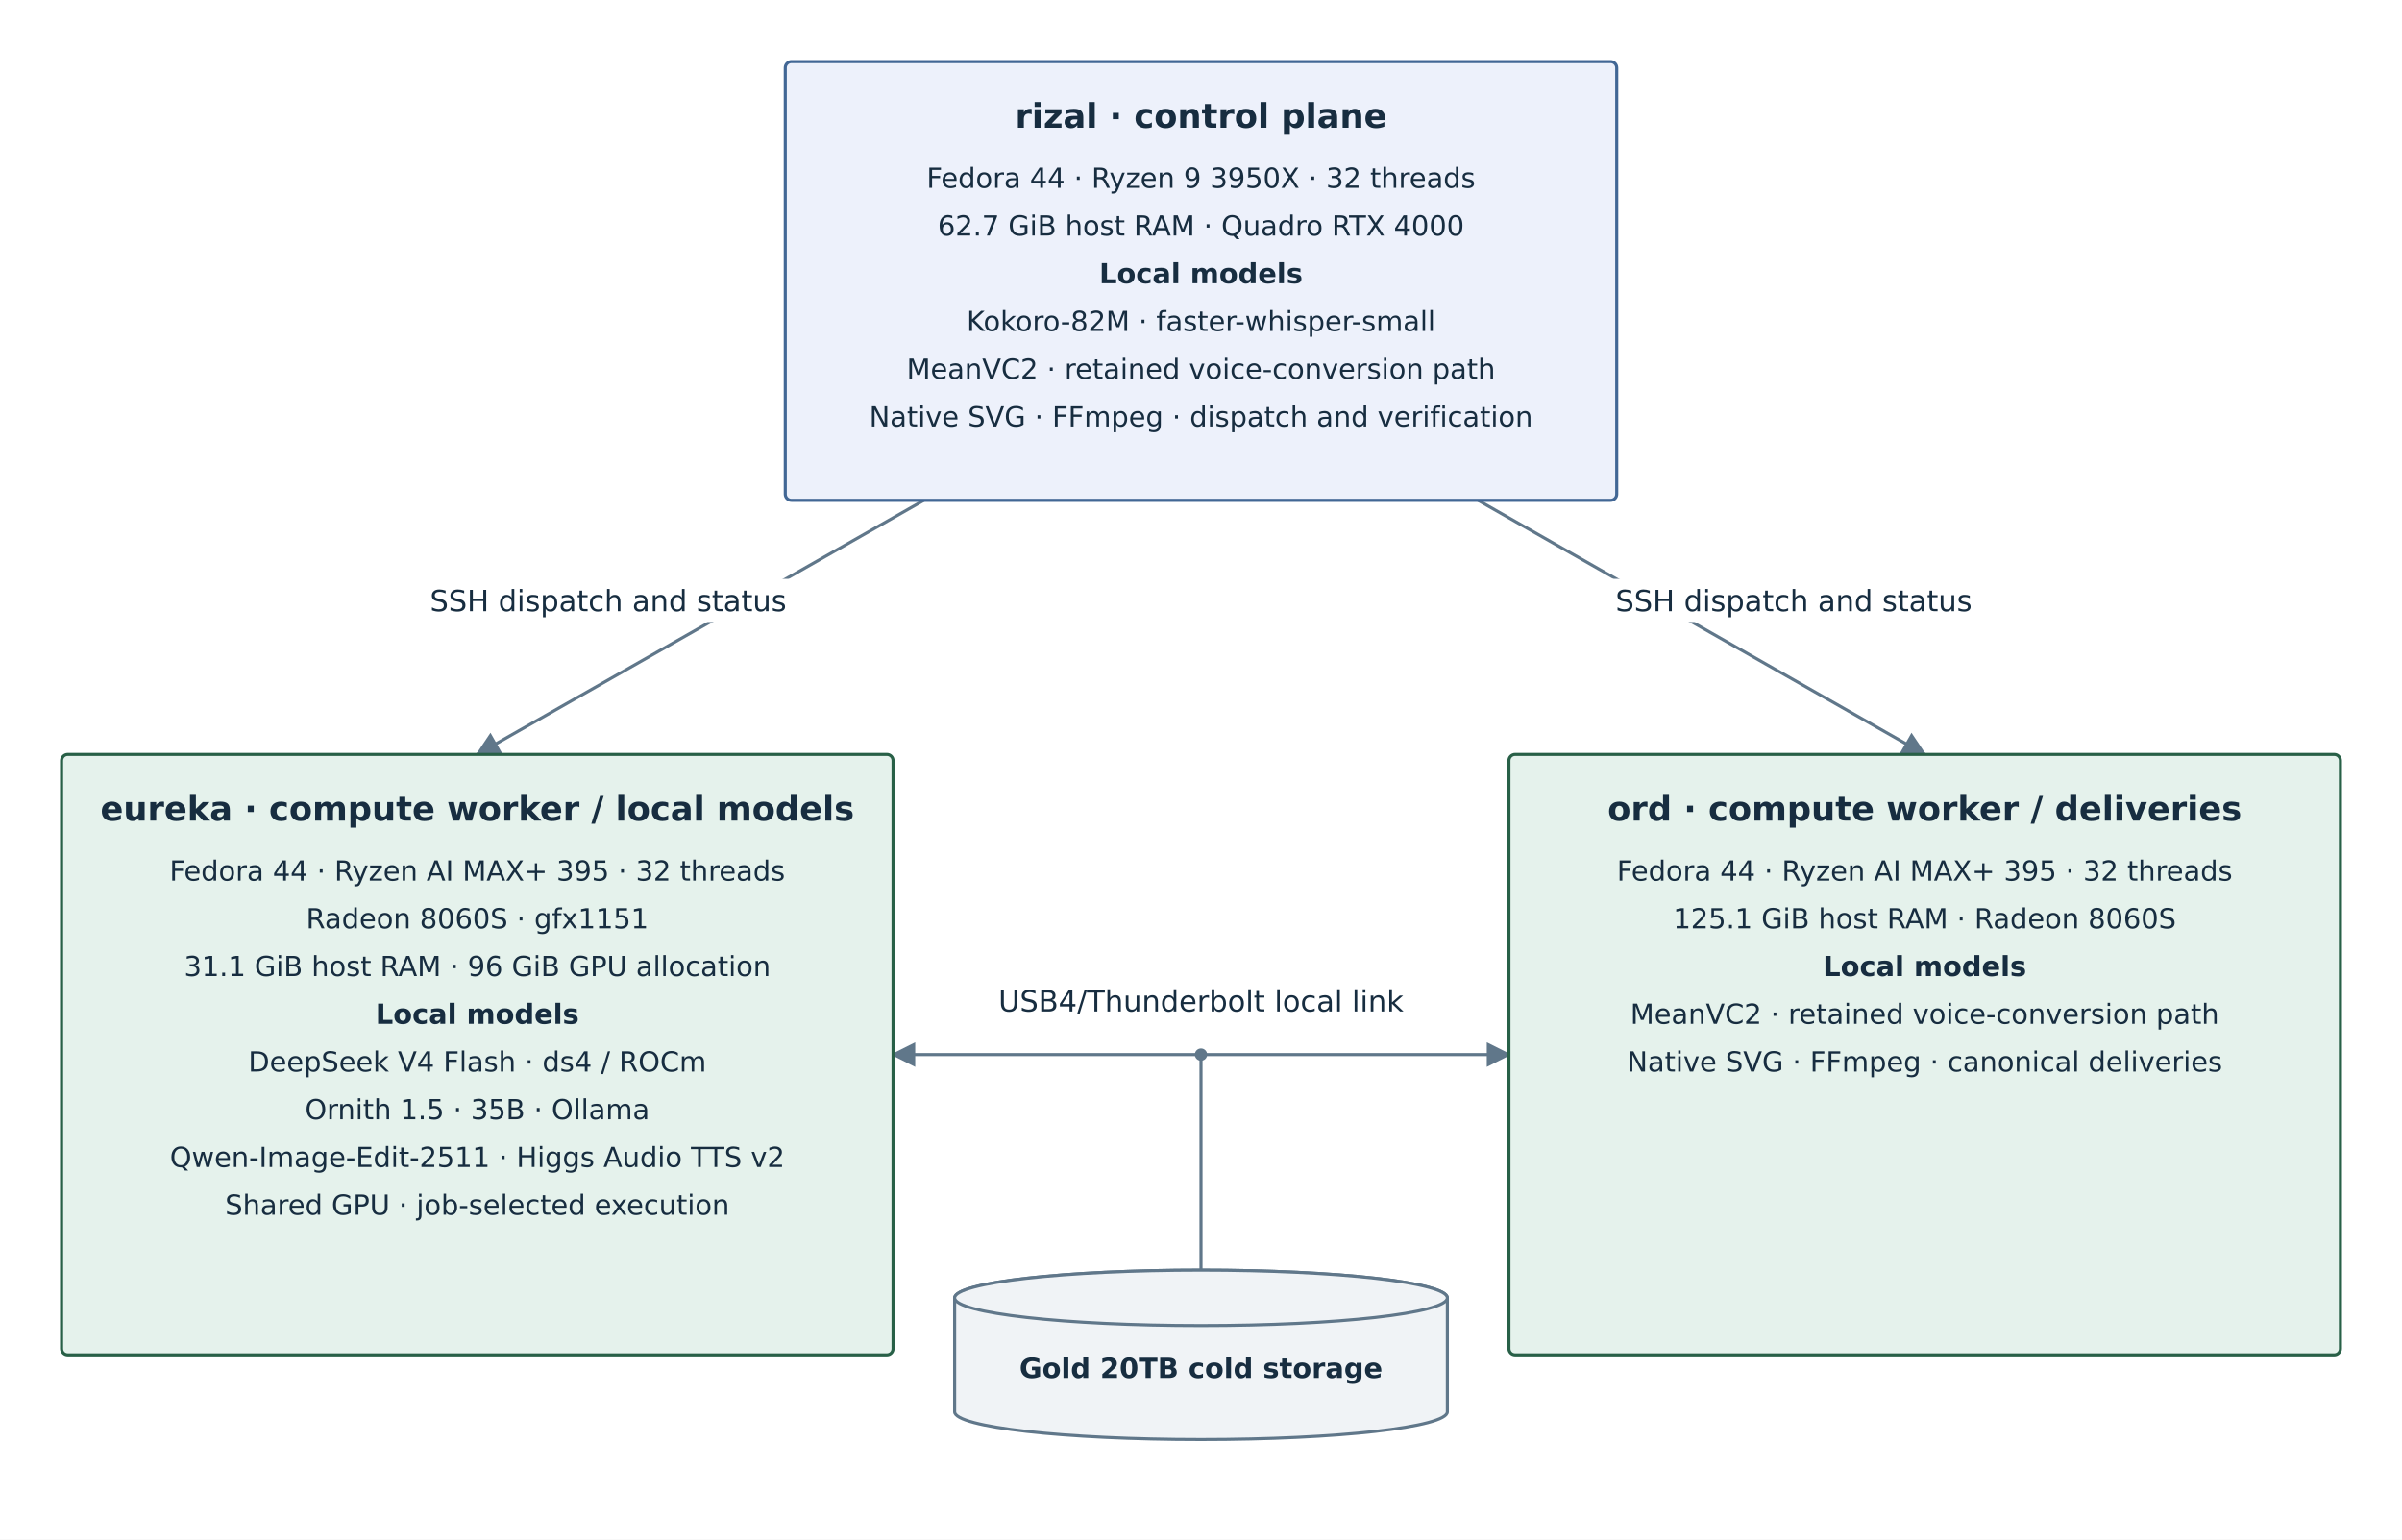
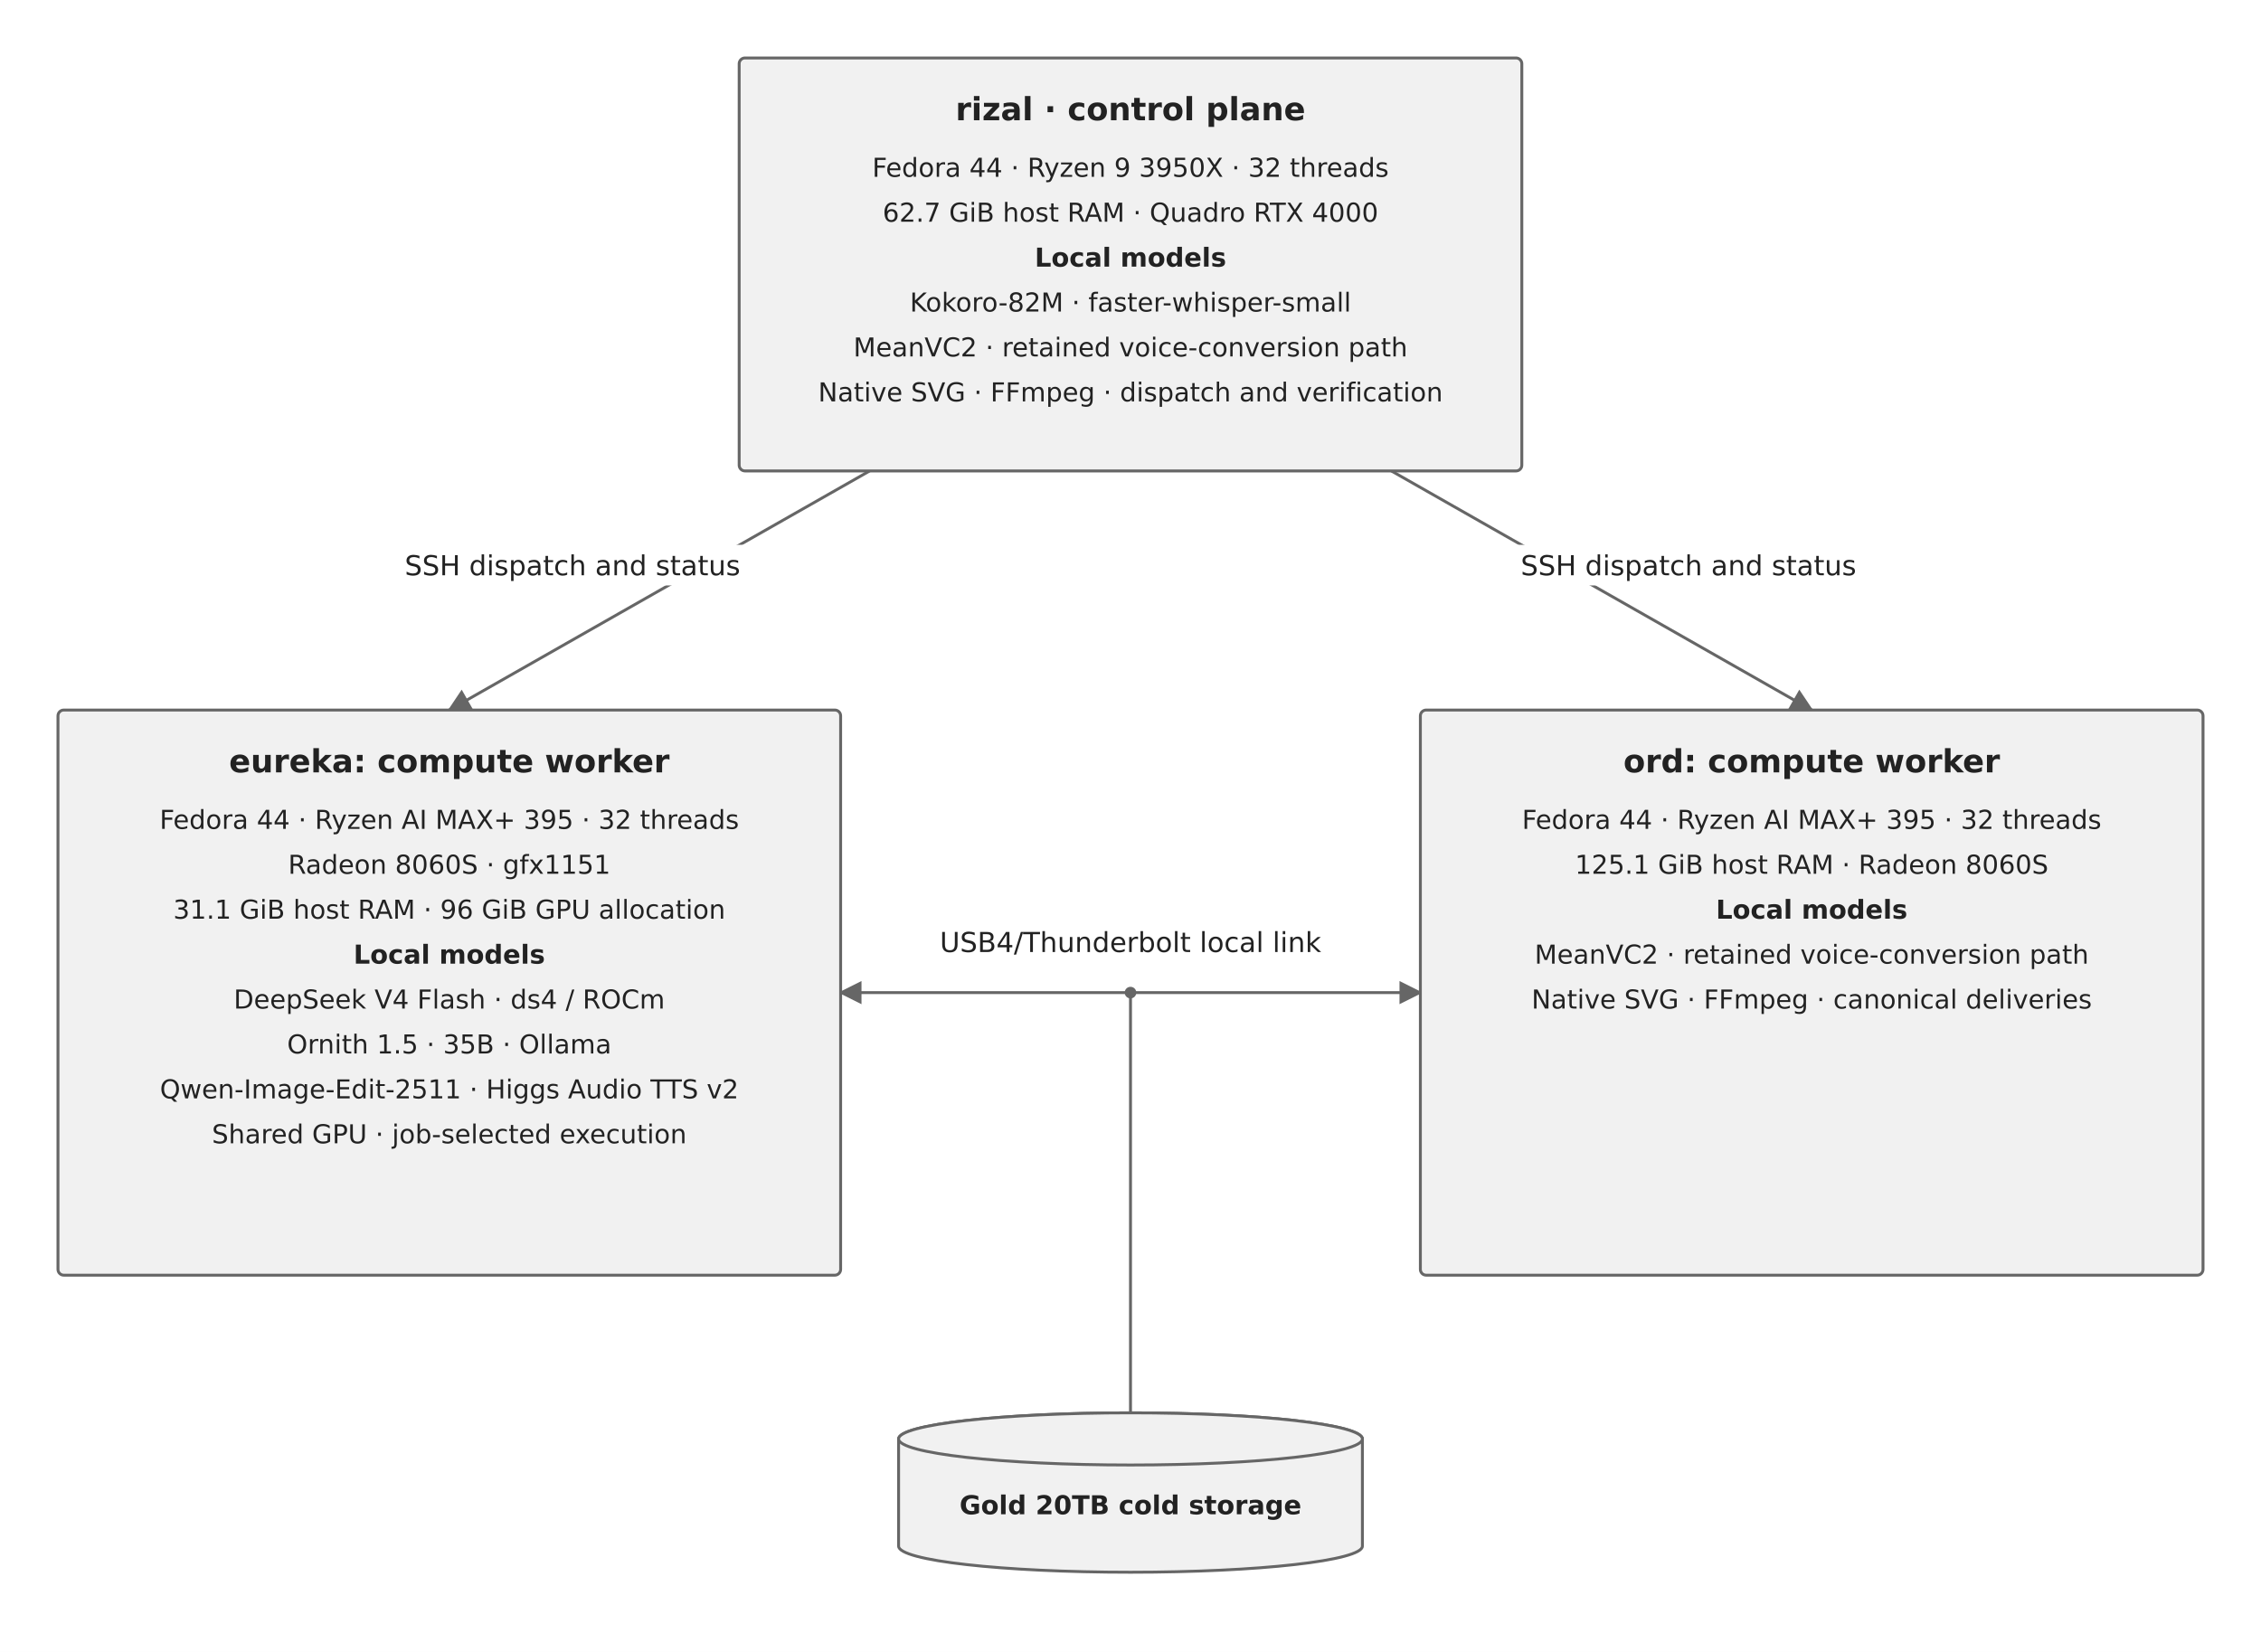
- <svg xmlns="http://www.w3.org/2000/svg" viewBox="0 0 1560 1000" width="1560" height="1000" role="img" aria-labelledby="diagram-title" font-family="DejaVu Sans">
-   <rect width="1560" height="1000" fill="white" />
+ <svg xmlns="http://www.w3.org/2000/svg" viewBox="0 0 1560 1140" width="1560" height="1140" role="img" aria-labelledby="diagram-title" font-family="DejaVu Sans">
+   <rect width="1560" height="1140" fill="white" />
  <defs>
    <marker id="arrow" viewBox="0 0 10 10" refX="9" refY="5" markerWidth="8" markerHeight="8" orient="auto-start-reverse">
-       <path d="M 0 0 L 10 5 L 0 10 Z" fill="#60778a" />
+       <path d="M 0 0 L 10 5 L 0 10 Z" fill="#666666" />
    </marker>
  </defs>
-   <path d="M 600 325 L 310 490" fill="none" stroke="#60778a" stroke-width="2" data-source="R" data-target="E" marker-end="url(#arrow)" />
-   <path d="M 960 325 L 1250 490" fill="none" stroke="#60778a" stroke-width="2" data-source="R" data-target="O" marker-end="url(#arrow)" />
-   <path d="M 580 685 L 780 685" fill="none" stroke="#60778a" stroke-width="2" data-source="E" data-target="LINK" marker-start="url(#arrow)" />
-   <path d="M 780 685 L 980 685" fill="none" stroke="#60778a" stroke-width="2" data-source="LINK" data-target="O" marker-end="url(#arrow)" />
-   <path d="M 780 685 L 780 825" fill="none" stroke="#60778a" stroke-width="2" data-source="LINK" data-target="STORAGE" />
+   <path d="M 600 325 L 310 490" fill="none" stroke="#666666" stroke-width="2" data-source="R" data-target="E" marker-end="url(#arrow)" />
+   <path d="M 960 325 L 1250 490" fill="none" stroke="#666666" stroke-width="2" data-source="R" data-target="O" marker-end="url(#arrow)" />
+   <path d="M 580 685 L 780 685" fill="none" stroke="#666666" stroke-width="2" data-source="E" data-target="LINK" marker-start="url(#arrow)" />
+   <path d="M 780 685 L 980 685" fill="none" stroke="#666666" stroke-width="2" data-source="LINK" data-target="O" marker-end="url(#arrow)" />
+   <path d="M 780 685 L 780 975" fill="none" stroke="#666666" stroke-width="2" data-source="LINK" data-target="STORAGE" />
  <g id="node-R">
-     <rect x="510" y="40" width="540" height="285" rx="4" fill="#edf1fb" stroke="#426795" stroke-width="2" />
-     <text x="780.0" y="83" text-anchor="middle" fill="#172d40" font-size="22" font-weight="700">rizal · control plane</text>
-     <text x="780.0" y="122" text-anchor="middle" fill="#172d40" font-size="18" font-weight="400">Fedora 44 · Ryzen 9 3950X · 32 threads</text>
-     <text x="780.0" y="153" text-anchor="middle" fill="#172d40" font-size="18" font-weight="400">62.7 GiB host RAM · Quadro RTX 4000</text>
-     <text x="780.0" y="184" text-anchor="middle" fill="#172d40" font-size="18" font-weight="700">Local models</text>
-     <text x="780.0" y="215" text-anchor="middle" fill="#172d40" font-size="18" font-weight="400">Kokoro-82M · faster-whisper-small</text>
-     <text x="780.0" y="246" text-anchor="middle" fill="#172d40" font-size="18" font-weight="400">MeanVC2 · retained voice-conversion path</text>
-     <text x="780.0" y="277" text-anchor="middle" fill="#172d40" font-size="18" font-weight="400">Native SVG · FFmpeg · dispatch and verification</text>
+     <rect x="510" y="40" width="540" height="285" rx="4" fill="#f1f1f1" stroke="#666666" stroke-width="2" />
+     <text x="780.0" y="83" text-anchor="middle" fill="#222222" font-size="22" font-weight="700">rizal · control plane</text>
+     <text x="780.0" y="122" text-anchor="middle" fill="#222222" font-size="18" font-weight="400">Fedora 44 · Ryzen 9 3950X · 32 threads</text>
+     <text x="780.0" y="153" text-anchor="middle" fill="#222222" font-size="18" font-weight="400">62.7 GiB host RAM · Quadro RTX 4000</text>
+     <text x="780.0" y="184" text-anchor="middle" fill="#222222" font-size="18" font-weight="700">Local models</text>
+     <text x="780.0" y="215" text-anchor="middle" fill="#222222" font-size="18" font-weight="400">Kokoro-82M · faster-whisper-small</text>
+     <text x="780.0" y="246" text-anchor="middle" fill="#222222" font-size="18" font-weight="400">MeanVC2 · retained voice-conversion path</text>
+     <text x="780.0" y="277" text-anchor="middle" fill="#222222" font-size="18" font-weight="400">Native SVG · FFmpeg · dispatch and verification</text>
  </g>
  <g id="node-E">
-     <rect x="40" y="490" width="540" height="390" rx="4" fill="#e5f2ec" stroke="#286047" stroke-width="2" />
-     <text x="310.0" y="533" text-anchor="middle" fill="#172d40" font-size="22" font-weight="700">eureka · compute worker / local models</text>
-     <text x="310.0" y="572" text-anchor="middle" fill="#172d40" font-size="18" font-weight="400">Fedora 44 · Ryzen AI MAX+ 395 · 32 threads</text>
-     <text x="310.0" y="603" text-anchor="middle" fill="#172d40" font-size="18" font-weight="400">Radeon 8060S · gfx1151</text>
-     <text x="310.0" y="634" text-anchor="middle" fill="#172d40" font-size="18" font-weight="400">31.1 GiB host RAM · 96 GiB GPU allocation</text>
-     <text x="310.0" y="665" text-anchor="middle" fill="#172d40" font-size="18" font-weight="700">Local models</text>
-     <text x="310.0" y="696" text-anchor="middle" fill="#172d40" font-size="18" font-weight="400">DeepSeek V4 Flash · ds4 / ROCm</text>
-     <text x="310.0" y="727" text-anchor="middle" fill="#172d40" font-size="18" font-weight="400">Ornith 1.5 · 35B · Ollama</text>
-     <text x="310.0" y="758" text-anchor="middle" fill="#172d40" font-size="18" font-weight="400">Qwen-Image-Edit-2511 · Higgs Audio TTS v2</text>
-     <text x="310.0" y="789" text-anchor="middle" fill="#172d40" font-size="18" font-weight="400">Shared GPU · job-selected execution</text>
+     <rect x="40" y="490" width="540" height="390" rx="4" fill="#f1f1f1" stroke="#666666" stroke-width="2" />
+     <text x="310.0" y="533" text-anchor="middle" fill="#222222" font-size="22" font-weight="700">eureka: compute worker</text>
+     <text x="310.0" y="572" text-anchor="middle" fill="#222222" font-size="18" font-weight="400">Fedora 44 · Ryzen AI MAX+ 395 · 32 threads</text>
+     <text x="310.0" y="603" text-anchor="middle" fill="#222222" font-size="18" font-weight="400">Radeon 8060S · gfx1151</text>
+     <text x="310.0" y="634" text-anchor="middle" fill="#222222" font-size="18" font-weight="400">31.1 GiB host RAM · 96 GiB GPU allocation</text>
+     <text x="310.0" y="665" text-anchor="middle" fill="#222222" font-size="18" font-weight="700">Local models</text>
+     <text x="310.0" y="696" text-anchor="middle" fill="#222222" font-size="18" font-weight="400">DeepSeek V4 Flash · ds4 / ROCm</text>
+     <text x="310.0" y="727" text-anchor="middle" fill="#222222" font-size="18" font-weight="400">Ornith 1.5 · 35B · Ollama</text>
+     <text x="310.0" y="758" text-anchor="middle" fill="#222222" font-size="18" font-weight="400">Qwen-Image-Edit-2511 · Higgs Audio TTS v2</text>
+     <text x="310.0" y="789" text-anchor="middle" fill="#222222" font-size="18" font-weight="400">Shared GPU · job-selected execution</text>
  </g>
  <g id="node-O">
-     <rect x="980" y="490" width="540" height="390" rx="4" fill="#e5f2ec" stroke="#286047" stroke-width="2" />
-     <text x="1250.0" y="533" text-anchor="middle" fill="#172d40" font-size="22" font-weight="700">ord · compute worker / deliveries</text>
-     <text x="1250.0" y="572" text-anchor="middle" fill="#172d40" font-size="18" font-weight="400">Fedora 44 · Ryzen AI MAX+ 395 · 32 threads</text>
-     <text x="1250.0" y="603" text-anchor="middle" fill="#172d40" font-size="18" font-weight="400">125.1 GiB host RAM · Radeon 8060S</text>
-     <text x="1250.0" y="634" text-anchor="middle" fill="#172d40" font-size="18" font-weight="700">Local models</text>
-     <text x="1250.0" y="665" text-anchor="middle" fill="#172d40" font-size="18" font-weight="400">MeanVC2 · retained voice-conversion path</text>
-     <text x="1250.0" y="696" text-anchor="middle" fill="#172d40" font-size="18" font-weight="400">Native SVG · FFmpeg · canonical deliveries</text>
+     <rect x="980" y="490" width="540" height="390" rx="4" fill="#f1f1f1" stroke="#666666" stroke-width="2" />
+     <text x="1250.0" y="533" text-anchor="middle" fill="#222222" font-size="22" font-weight="700">ord: compute worker</text>
+     <text x="1250.0" y="572" text-anchor="middle" fill="#222222" font-size="18" font-weight="400">Fedora 44 · Ryzen AI MAX+ 395 · 32 threads</text>
+     <text x="1250.0" y="603" text-anchor="middle" fill="#222222" font-size="18" font-weight="400">125.1 GiB host RAM · Radeon 8060S</text>
+     <text x="1250.0" y="634" text-anchor="middle" fill="#222222" font-size="18" font-weight="700">Local models</text>
+     <text x="1250.0" y="665" text-anchor="middle" fill="#222222" font-size="18" font-weight="400">MeanVC2 · retained voice-conversion path</text>
+     <text x="1250.0" y="696" text-anchor="middle" fill="#222222" font-size="18" font-weight="400">Native SVG · FFmpeg · canonical deliveries</text>
  </g>
  <g id="node-STORAGE">
-     <path d="M 620 843 A 160.0 18 0 0 1 940 843 V 917 A 160.0 18 0 0 1 620 917 Z" fill="#f0f3f6" stroke="#60778a" stroke-width="2" />
-     <ellipse cx="780.0" cy="843" rx="160.0" ry="18" fill="#f0f3f6" stroke="#60778a" stroke-width="2" />
-     <text x="780.0" y="895.0" text-anchor="middle" fill="#172d40" font-size="18" font-weight="700">Gold 20TB cold storage</text>
+     <path d="M 620 993 A 160.0 18 0 0 1 940 993 V 1067 A 160.0 18 0 0 1 620 1067 Z" fill="#f1f1f1" stroke="#666666" stroke-width="2" />
+     <ellipse cx="780.0" cy="993" rx="160.0" ry="18" fill="#f1f1f1" stroke="#666666" stroke-width="2" />
+     <text x="780.0" y="1045.0" text-anchor="middle" fill="#222222" font-size="18" font-weight="700">Gold 20TB cold storage</text>
  </g>
  <rect x="260.5" y="376" width="269" height="28" rx="4" fill="white" />
-   <text x="395" y="397" text-anchor="middle" fill="#172d40" font-size="19">SSH dispatch and status</text>
+   <text x="395" y="397" text-anchor="middle" fill="#222222" font-size="19">SSH dispatch and status</text>
  <rect x="1030.5" y="376" width="269" height="28" rx="4" fill="white" />
-   <text x="1165" y="397" text-anchor="middle" fill="#172d40" font-size="19">SSH dispatch and status</text>
+   <text x="1165" y="397" text-anchor="middle" fill="#222222" font-size="19">SSH dispatch and status</text>
  <rect x="623.5" y="636" width="313" height="28" rx="4" fill="white" />
-   <text x="780" y="657" text-anchor="middle" fill="#172d40" font-size="19">USB4/Thunderbolt local link</text>
-   <circle id="node-LINK" cx="780" cy="685" r="4" fill="#60778a" />
+   <text x="780" y="657" text-anchor="middle" fill="#222222" font-size="19">USB4/Thunderbolt local link</text>
+   <circle id="node-LINK" cx="780" cy="685" r="4" fill="#666666" />
</svg>
